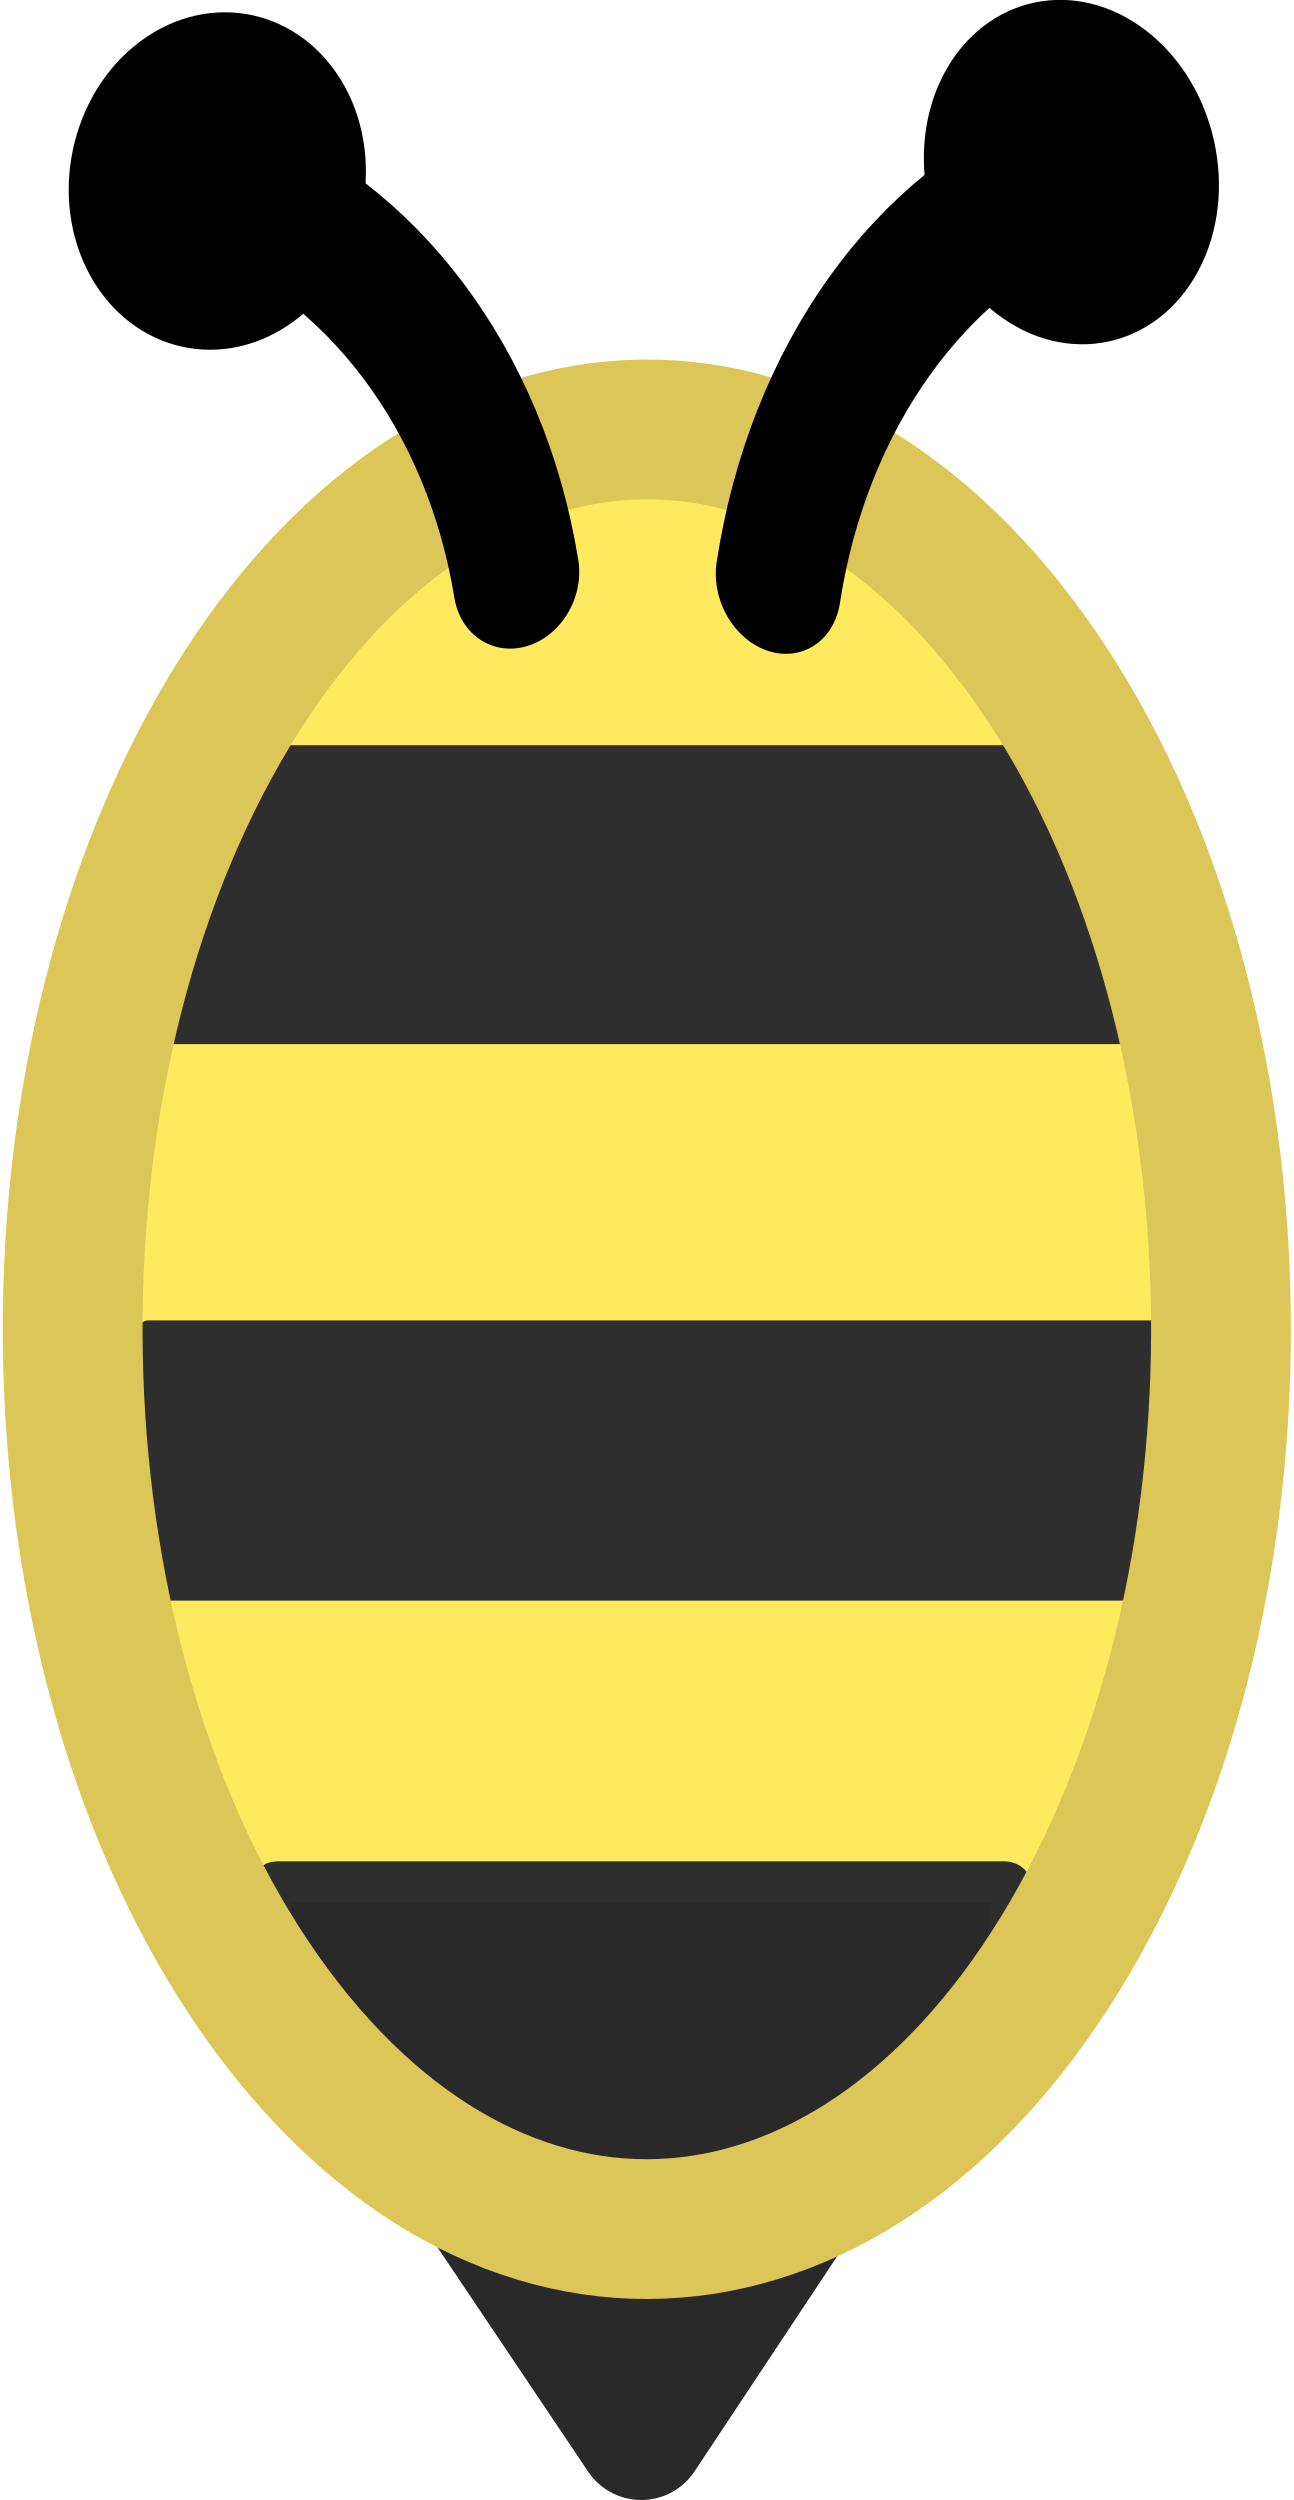
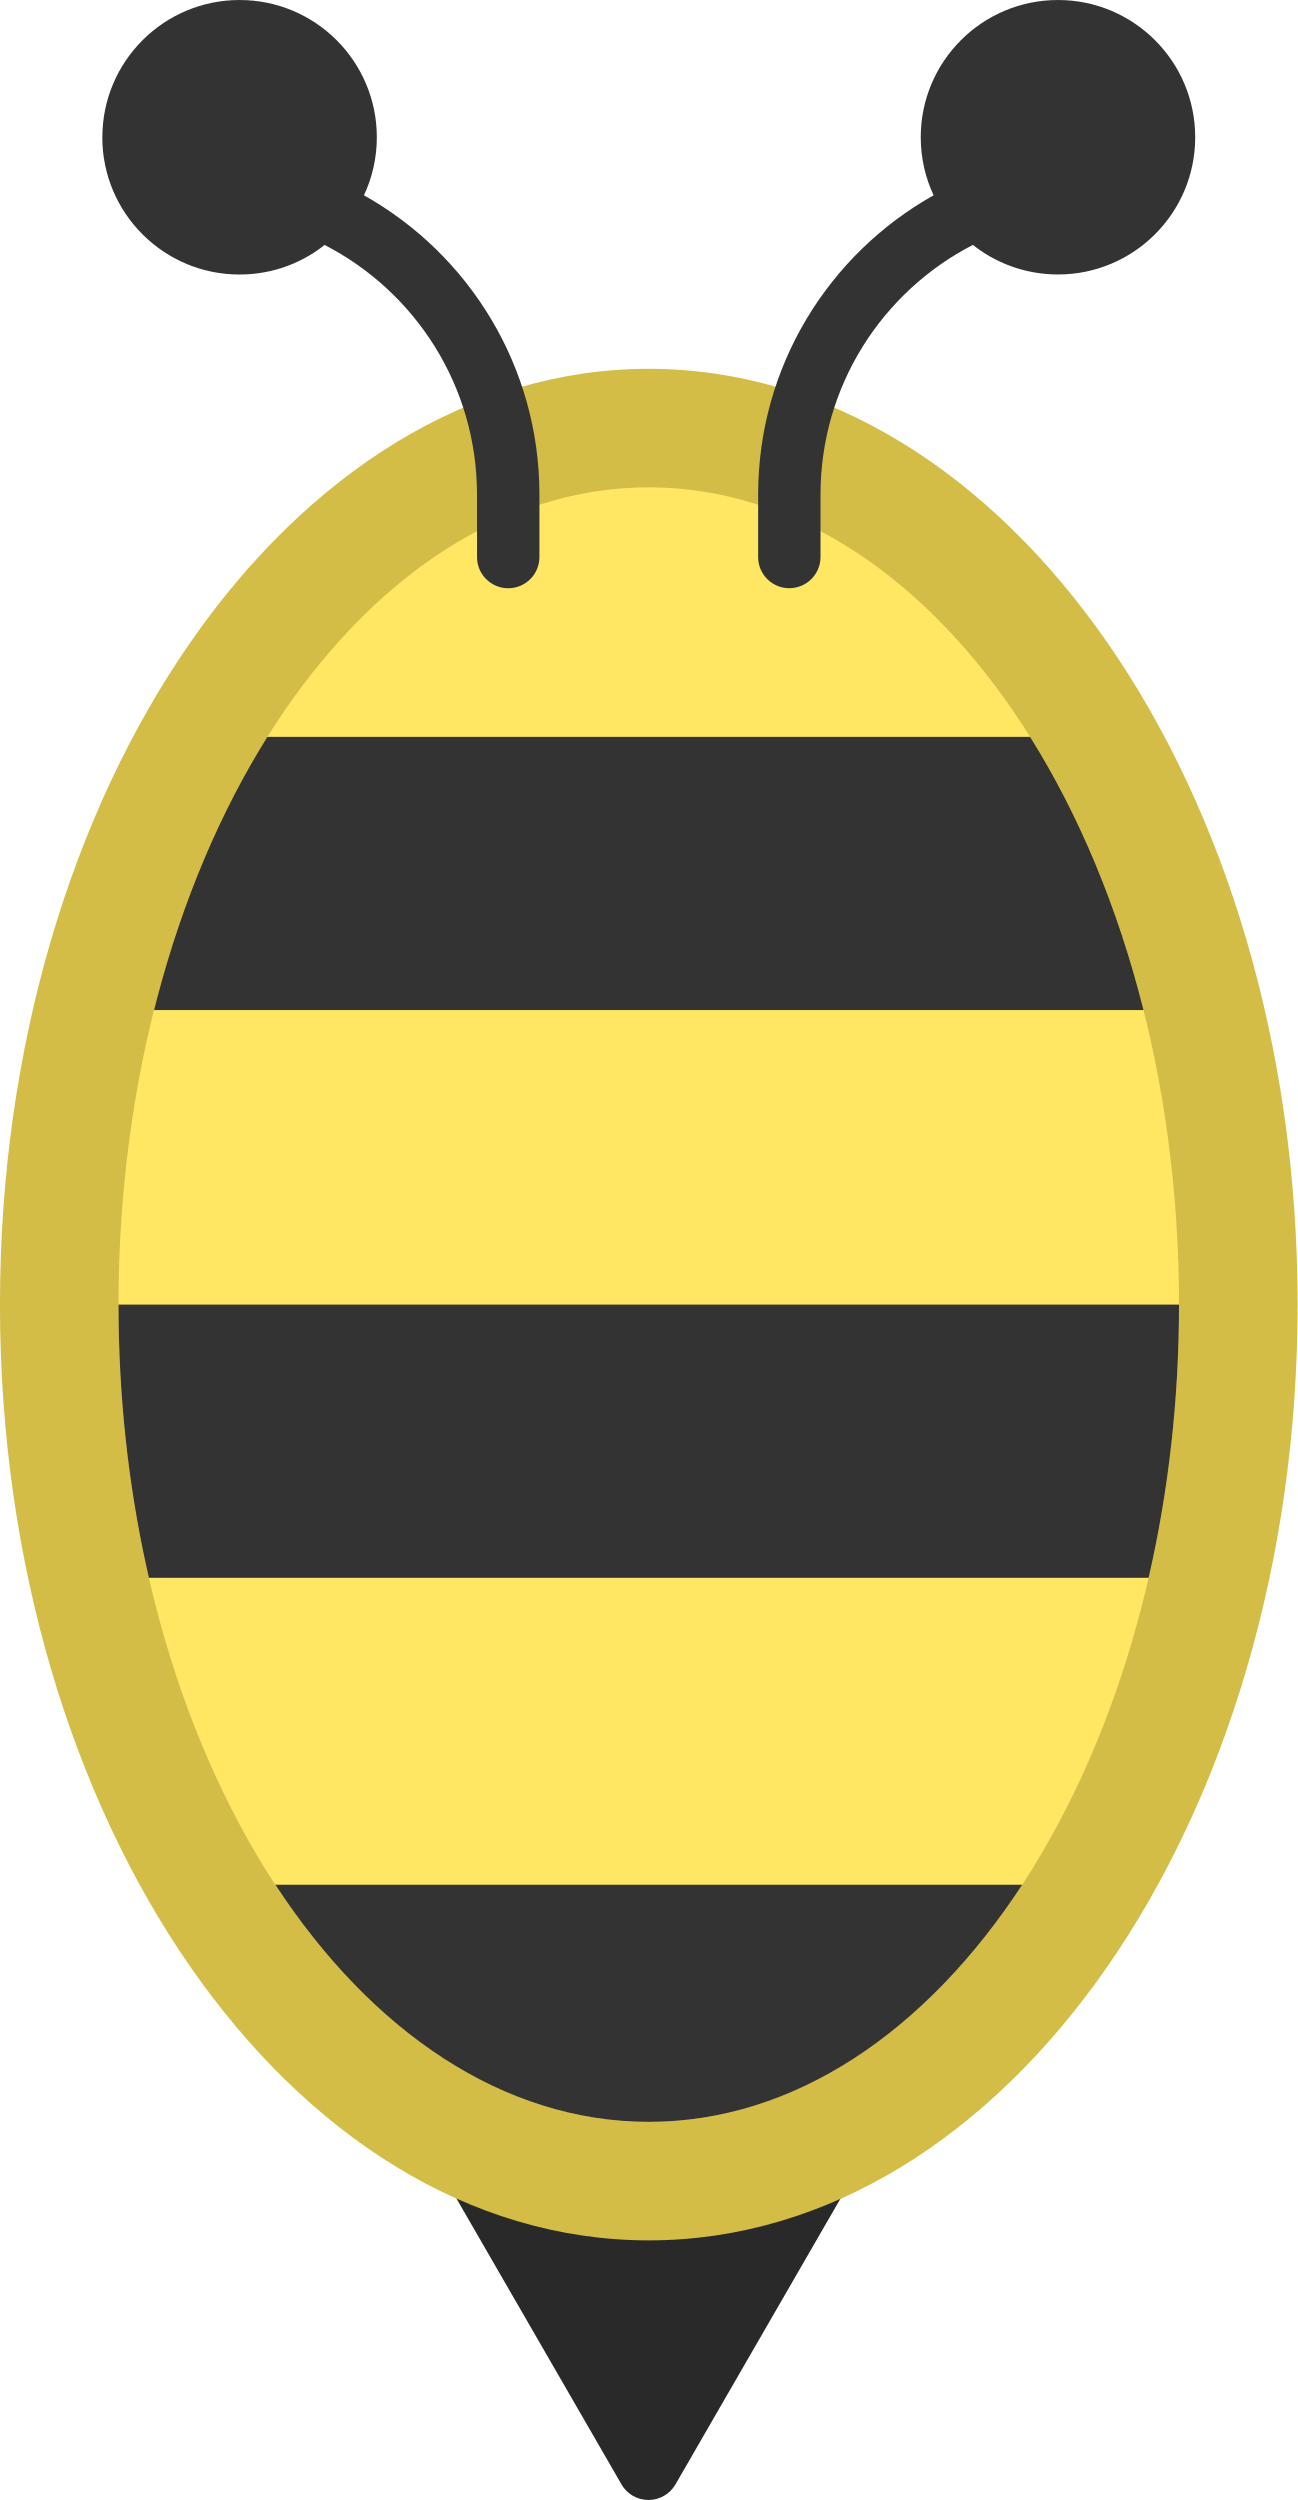
- <svg xmlns="http://www.w3.org/2000/svg" width="39.48mm" height="76.294mm" viewBox="0 0 39.48 76.294" version="1.1" id="svg5" xml:space="preserve">
-   <defs id="defs2">
-     <linearGradient id="linearGradient9368">
-       <stop style="stop-color:#2e2e2e;stop-opacity:1;" offset="0" id="stop9366" />
-     </linearGradient>
-     <marker style="overflow:visible" id="Dot-1-1" refX="2.4401106e-10" refY="4.0941881e-09" orient="260.634" markerWidth="2.332" markerHeight="2.457" viewBox="0 0 5.667 5.667" preserveAspectRatio="none">
-       <path transform="scale(0.5)" style="fill:context-stroke;fill-rule:evenodd;stroke:context-stroke;stroke-width:1pt" d="M 5,0 C 5,2.76 2.76,5 0,5 -2.76,5 -5,2.76 -5,0 c 0,-2.76 2.3,-5 5,-5 2.76,0 5,2.24 5,5 z" id="Dot1-2-2" />
-     </marker>
+ <svg xmlns="http://www.w3.org/2000/svg" xml:space="preserve" width="10.4mm" height="20.037mm" version="1.1" style="clip-rule:evenodd;fill-rule:evenodd;image-rendering:optimizeQuality;shape-rendering:geometricPrecision;text-rendering:geometricPrecision" viewBox="0 0 253.215 487.85" id="svg23">
+   <defs id="defs4">
+     <style type="text/css" id="style2">
+    
+     .fil0 {fill:#292929}
+     .fil3 {fill:#333333}
+     .fil1 {fill:#D3BD46}
+     .fil2 {fill:#FFE763}
+    
+   </style>
  </defs>
-   <g id="layer1" transform="translate(-130.0928,-154.7124)">
-     <g id="layer1-2" transform="translate(-5.790744,35.07744)">
-       <path style="fill:#ffea5f;fill-opacity:1;stroke:none;stroke-width:4.266;stroke-linecap:round;stroke-linejoin:bevel;stroke-miterlimit:2.1;stroke-dasharray:none;stroke-opacity:1;paint-order:normal" id="path2375-5" d="m 166.344,138.983 a 17.522,27.46 0 0 1 1.707,38.673 17.522,27.46 0 0 1 -24.67,2.814 17.522,27.46 0 0 1 -1.884,-38.653 17.522,27.46 0 0 1 24.656,-3.09" />
-       <rect style="opacity:1;fill:#292929;fill-opacity:1;stroke:#2e2e2e;stroke-width:1.272;stroke-linecap:round;stroke-linejoin:bevel;stroke-miterlimit:2.1;stroke-dasharray:none;stroke-opacity:1;paint-order:normal" id="rect6779" width="5.677" height="22.621" x="177.075" y="-166.76" ry="0.203" transform="rotate(90)" />
-       <path style="fill:#292929;fill-opacity:1;stroke:#292929;stroke-width:3.9;stroke-linejoin:round;stroke-dasharray:none;stroke-opacity:1" d="m 163.605,181.687 -16.424,-0.024 8.272,12.316 z" id="path3358" />
-       <rect style="opacity:1;fill:#2e2e2e;fill-opacity:1;stroke:none;stroke-width:2.684;stroke-linecap:round;stroke-linejoin:bevel;stroke-miterlimit:2.1;stroke-dasharray:none;stroke-opacity:1;paint-order:normal" id="rect2484" width="30.09" height="9.122" x="140.241" y="142.377" ry="0.305" />
-       <rect style="fill:#2e2e2e;fill-opacity:1;stroke:none;stroke-width:2.759;stroke-linecap:round;stroke-linejoin:bevel;stroke-miterlimit:2.1;stroke-dasharray:none;stroke-opacity:1;paint-order:normal" id="rect2484-9" width="33.898" height="8.55" x="140.118" y="159.931" ry="0.286" />
-       <path style="opacity:1;fill:none;fill-opacity:1;stroke:#dbc657;stroke-width:4.266;stroke-linecap:round;stroke-linejoin:bevel;stroke-miterlimit:2.1;stroke-dasharray:none;stroke-opacity:1;paint-order:normal" id="path2375" d="m 167.152,139.522 a 17.522,27.46 0 0 1 1.707,38.673 17.522,27.46 0 0 1 -24.67,2.814 17.522,27.46 0 0 1 -1.884,-38.653 17.522,27.46 0 0 1 24.656,-3.09" />
+   <g id="圖層_x0020_1" transform="translate(-117.3102,117.315)">
+     <g id="_1977234564080" transform="rotate(-90,243.915,126.61)">
+       <path class="fil0" d="M 3.04,121.28 120.05,53.73 120.02,199.36 3.04,131.82 c -1.89,-1.09 -3.05,-3.1 -3.05,-5.27 0,-2.17 1.16,-4.19 3.04,-5.27 z" id="path7" />
+       <path class="fil1" d="m 233.26,0 c 100.85,0 182.61,56.68 182.61,126.61 0,69.93 -81.76,126.61 -182.61,126.61 C 132.41,253.22 50.65,196.54 50.65,126.61 50.65,56.69 132.4,0 233.26,0 Z" id="path9" />
+       <path class="fil2" d="m 233.26,23.13 c 88.08,0 159.48,46.33 159.48,103.47 0,57.15 -71.4,103.48 -159.48,103.48 -88.07,0 -159.48,-46.33 -159.48,-103.48 0,-57.15 71.4,-103.47 159.48,-103.47 z" id="path11" />
+       <path class="fil3" d="m 290.73,30.07 2.29,0.58 c 19.13,5.02 36.43,12.38 51.03,21.53 v 148.84 c -15.15,9.5 -33.19,17.07 -53.18,22.1 l -0.14,0.03 V 30.06 Z" id="path13" />
+       <path class="fil3" d="m 120.05,199.48 c -28.6,-18.7 -46.27,-44.44 -46.27,-72.87 0,-28.43 17.67,-54.17 46.27,-72.87 z" id="path15" />
+       <path class="fil3" d="m 233.26,23.13 v 0 206.95 0 c -18.65,0 -36.54,-2.08 -53.18,-5.9 l -0.13,-0.03 V 29.06 l 2.31,-0.52 c 16.01,-3.5 33.17,-5.41 51.01,-5.41 z" id="path17" />
+       <path class="fil3" d="m 461.06,19.98 c 14.79,0 26.78,11.99 26.78,26.78 0,14.79 -11.99,26.78 -26.78,26.78 -4.05,0 -7.89,-0.9 -11.33,-2.51 -11.47,20.43 -33.33,34.24 -58.42,34.24 h -12.17 c -3.36,0 -6.09,-2.72 -6.09,-6.09 0,-3.36 2.72,-6.09 6.09,-6.09 h 12.17 c 21.23,0 39.64,-12.08 48.73,-29.74 -0.77,-0.97 -1.48,-2 -2.11,-3.08 -1.56,-2.65 -2.67,-5.6 -3.23,-8.73 -0.28,-1.55 -0.43,-3.15 -0.43,-4.79 0,-14.79 11.99,-26.78 26.78,-26.78 z m -69.75,127.97 c 25.09,0 46.96,13.81 58.42,34.24 3.44,-1.61 7.28,-2.51 11.33,-2.51 14.79,0 26.78,11.99 26.78,26.78 0,14.79 -11.99,26.78 -26.78,26.78 -14.79,0 -26.78,-11.99 -26.78,-26.78 0,-1.63 0.15,-3.23 0.43,-4.79 0.56,-3.14 1.68,-6.08 3.23,-8.73 0.63,-1.08 1.33,-2.11 2.11,-3.08 -9.09,-17.66 -27.5,-29.74 -48.73,-29.74 h -12.17 c -3.36,0 -6.09,-2.72 -6.09,-6.09 0,-3.36 2.72,-6.09 6.09,-6.08 h 12.17 z" id="path19" />
    </g>
-     <path style="fill:none;fill-opacity:1;stroke:#000000;stroke-width:4.094;stroke-linecap:round;stroke-linejoin:round;stroke-miterlimit:2.1;stroke-dasharray:none;stroke-opacity:1;marker-start:url(#Dot-1-1)" id="path939-0" d="m -62.927,-208.42 a 16.34,14.392 0 0 1 -15.531,4.588" transform="matrix(0.3166713,-0.9485353,-0.8766529,-0.4811233,0,0)" />
-     <path style="fill:none;fill-opacity:1;stroke:#000000;stroke-width:4.058;stroke-linecap:round;stroke-linejoin:round;stroke-miterlimit:2.1;stroke-opacity:1;marker-start:url(#Dot-1-1)" id="path939-0-6" d="m -207.408,76.656 a 15.922,14.515 0 0 1 -15.133,4.627" transform="matrix(-0.3315154,-0.9434498,0.886696,-0.462353,0,0)" />
  </g>
</svg>
